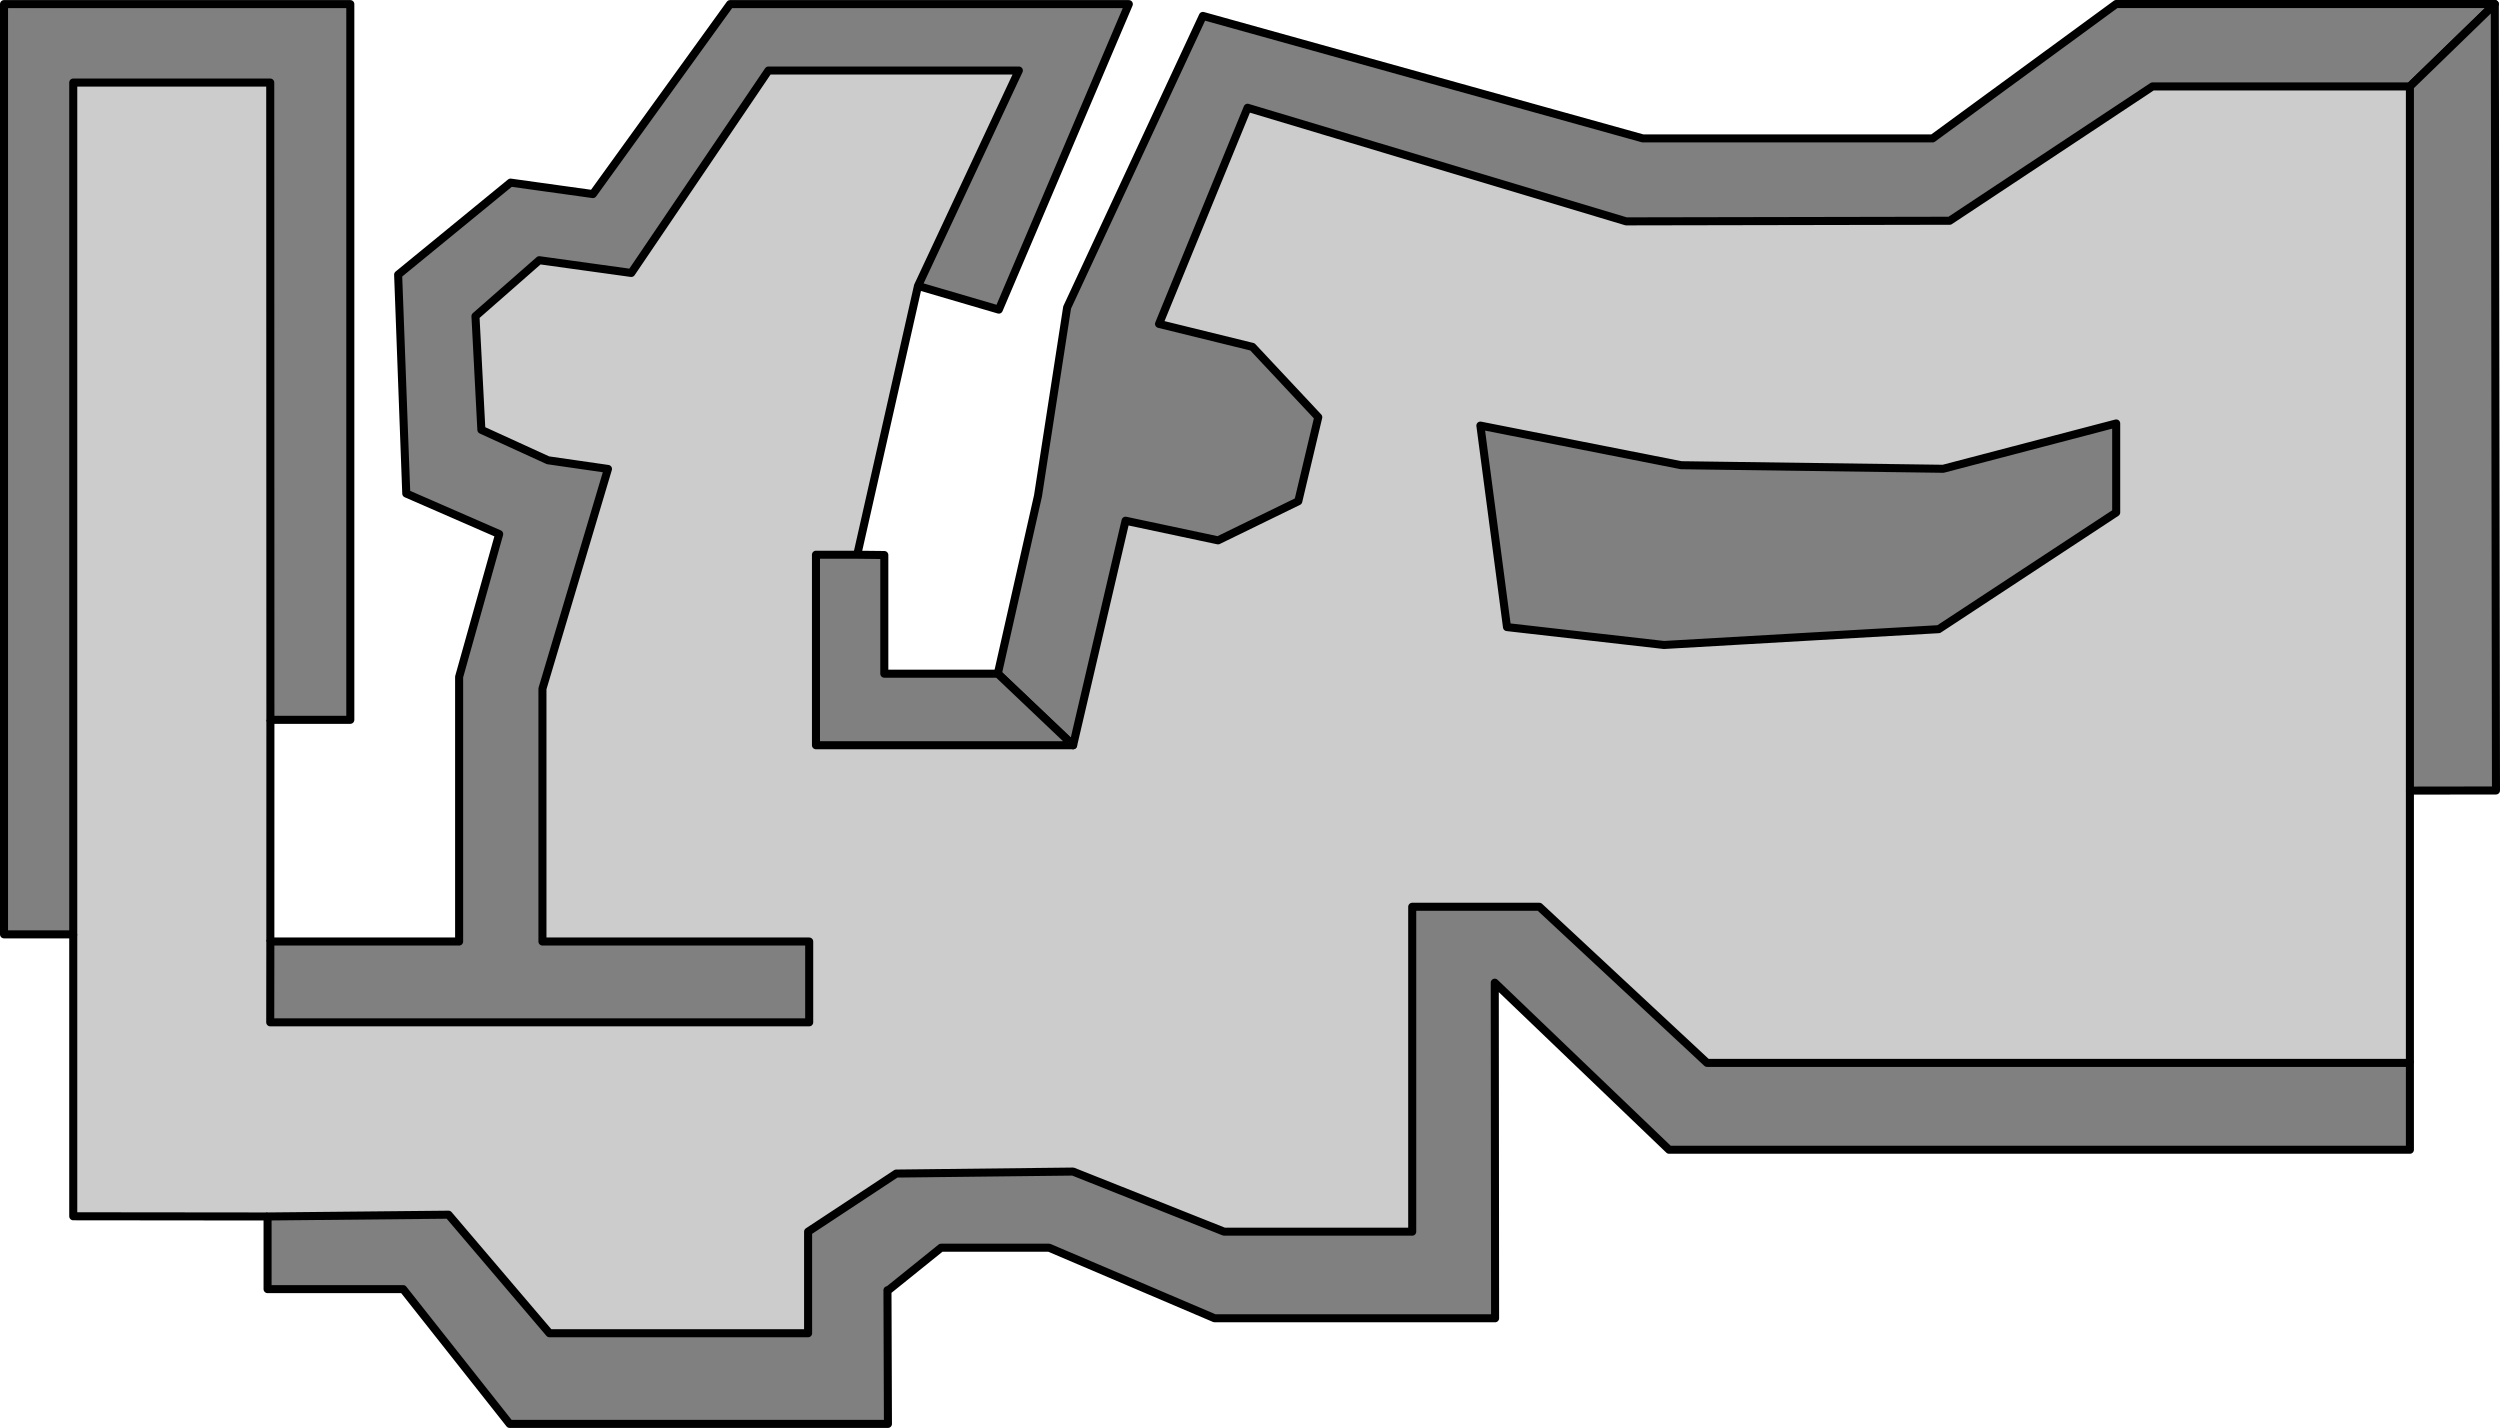
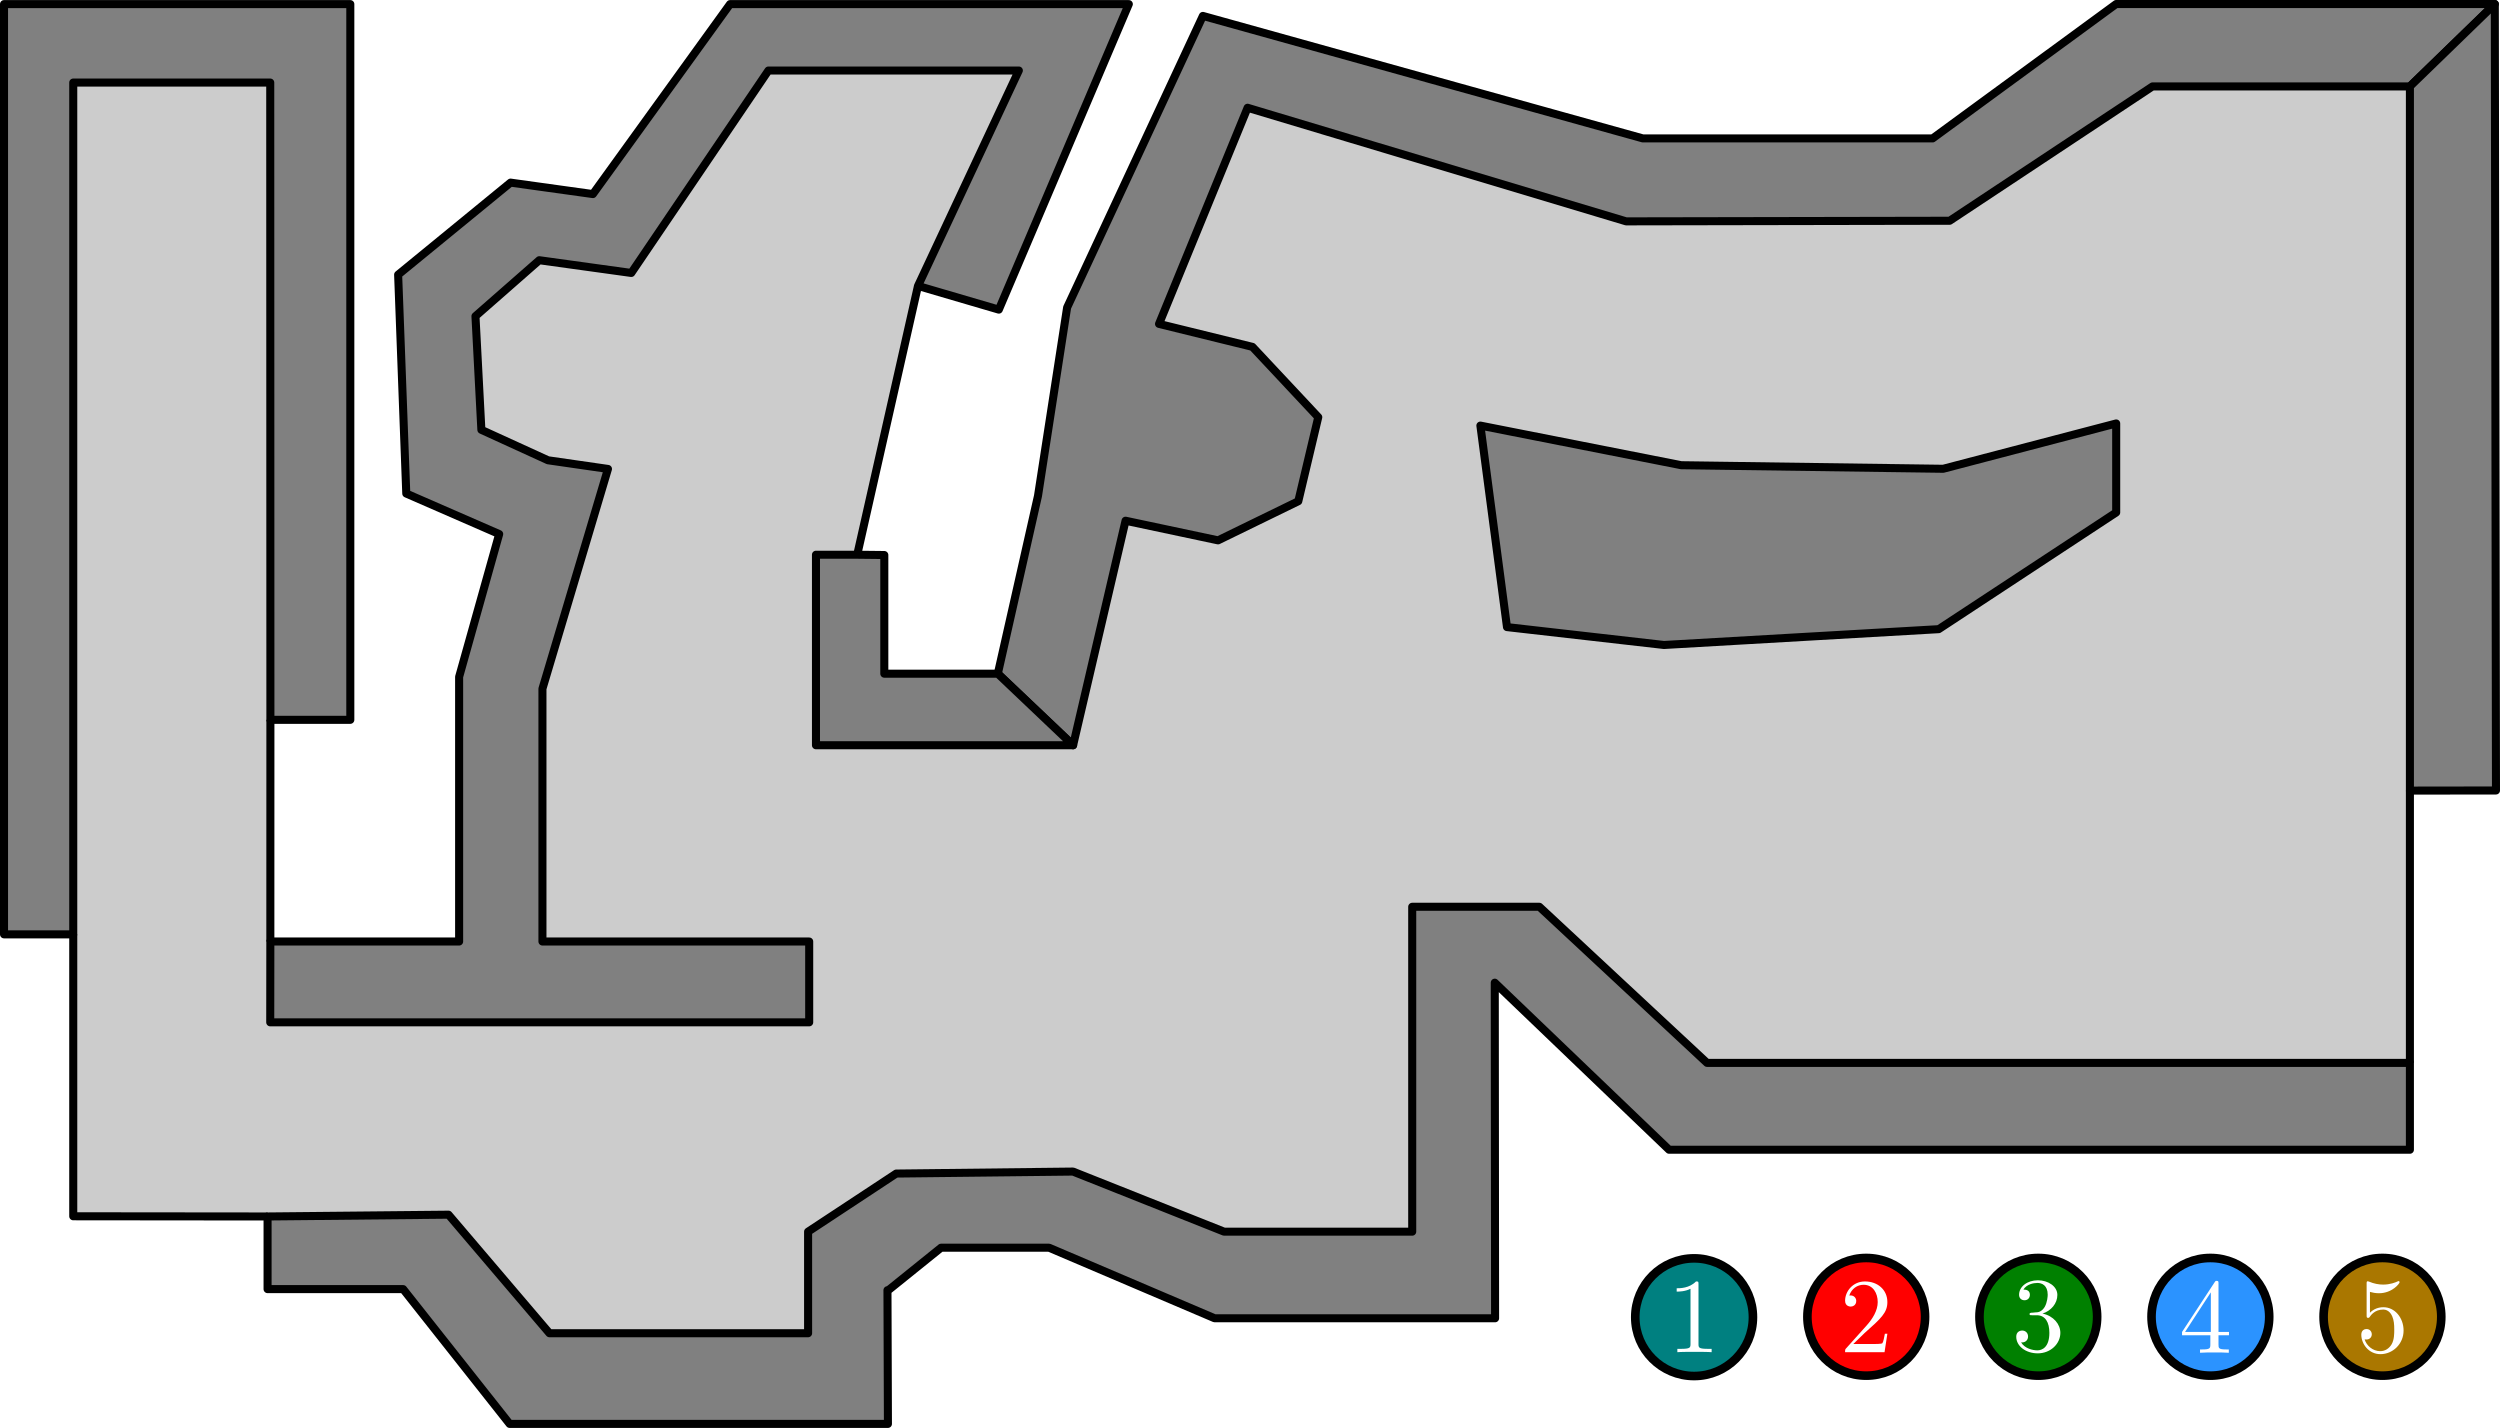
<svg xmlns="http://www.w3.org/2000/svg" viewBox="0 0 2302.319 1315.021" version="1.1" id="mapa-smichoff" width="2302.319" height="1315.021">
-   <defs id="defs2" />
+   <defs id="defs2">
+     <g id="g3273">
+       <symbol overflow="visible" id="symbol7530">
+         <path style="stroke:none;" d="" id="path5445" />
+       </symbol>
+       <symbol overflow="visible" id="symbol6546">
+         <path style="stroke:none;" d="M 2.938 -6.375 C 2.938 -6.625 2.938 -6.641 2.703 -6.641 C 2.078 -6 1.203 -6 0.891 -6 L 0.891 -5.688 C 1.094 -5.688 1.672 -5.688 2.188 -5.953 L 2.188 -0.781 C 2.188 -0.422 2.156 -0.312 1.266 -0.312 L 0.953 -0.312 L 0.953 0 C 1.297 -0.031 2.156 -0.031 2.562 -0.031 C 2.953 -0.031 3.828 -0.031 4.172 0 L 4.172 -0.312 L 3.859 -0.312 C 2.953 -0.312 2.938 -0.422 2.938 -0.781 Z M 2.938 -6.375 " id="path9362" />
+       </symbol>
+       <symbol overflow="visible" id="symbol4646">
+         <path style="stroke:none;" d="M 1.266 -0.766 L 2.328 -1.797 C 3.875 -3.172 4.469 -3.703 4.469 -4.703 C 4.469 -5.844 3.578 -6.641 2.359 -6.641 C 1.234 -6.641 0.5 -5.719 0.5 -4.828 C 0.5 -4.281 1 -4.281 1.031 -4.281 C 1.203 -4.281 1.547 -4.391 1.547 -4.812 C 1.547 -5.062 1.359 -5.328 1.016 -5.328 C 0.938 -5.328 0.922 -5.328 0.891 -5.312 C 1.109 -5.969 1.656 -6.328 2.234 -6.328 C 3.141 -6.328 3.562 -5.516 3.562 -4.703 C 3.562 -3.906 3.078 -3.125 2.516 -2.5 L 0.609 -0.375 C 0.5 -0.266 0.5 -0.234 0.5 0 L 4.203 0 L 4.469 -1.734 L 4.234 -1.734 C 4.172 -1.438 4.109 -1 4 -0.844 C 3.938 -0.766 3.281 -0.766 3.062 -0.766 Z M 1.266 -0.766 " id="path2873" />
+       </symbol>
+       <symbol overflow="visible" id="symbol7593">
+         <path style="stroke:none;" d="M 2.891 -3.516 C 3.703 -3.781 4.281 -4.469 4.281 -5.266 C 4.281 -6.078 3.406 -6.641 2.453 -6.641 C 1.453 -6.641 0.688 -6.047 0.688 -5.281 C 0.688 -4.953 0.906 -4.766 1.203 -4.766 C 1.5 -4.766 1.703 -4.984 1.703 -5.281 C 1.703 -5.766 1.234 -5.766 1.094 -5.766 C 1.391 -6.266 2.047 -6.391 2.406 -6.391 C 2.828 -6.391 3.375 -6.172 3.375 -5.281 C 3.375 -5.156 3.344 -4.578 3.094 -4.141 C 2.797 -3.656 2.453 -3.625 2.203 -3.625 C 2.125 -3.609 1.891 -3.594 1.812 -3.594 C 1.734 -3.578 1.672 -3.562 1.672 -3.469 C 1.672 -3.359 1.734 -3.359 1.906 -3.359 L 2.344 -3.359 C 3.156 -3.359 3.531 -2.688 3.531 -1.703 C 3.531 -0.344 2.844 -0.062 2.406 -0.062 C 1.969 -0.062 1.219 -0.234 0.875 -0.812 C 1.219 -0.766 1.531 -0.984 1.531 -1.359 C 1.531 -1.719 1.266 -1.922 0.984 -1.922 C 0.734 -1.922 0.422 -1.781 0.422 -1.344 C 0.422 -0.438 1.344 0.219 2.438 0.219 C 3.656 0.219 4.562 -0.688 4.562 -1.703 C 4.562 -2.516 3.922 -3.297 2.891 -3.516 Z M 2.891 -3.516 " id="path457" />
+       </symbol>
+       <symbol overflow="visible" id="symbol6662">
+         <path style="stroke:none;" d="M 2.938 -1.641 L 2.938 -0.781 C 2.938 -0.422 2.906 -0.312 2.172 -0.312 L 1.969 -0.312 L 1.969 0 C 2.375 -0.031 2.891 -0.031 3.312 -0.031 C 3.734 -0.031 4.25 -0.031 4.672 0 L 4.672 -0.312 L 4.453 -0.312 C 3.719 -0.312 3.703 -0.422 3.703 -0.781 L 3.703 -1.641 L 4.688 -1.641 L 4.688 -1.953 L 3.703 -1.953 L 3.703 -6.484 C 3.703 -6.688 3.703 -6.75 3.531 -6.75 C 3.453 -6.75 3.422 -6.75 3.344 -6.625 L 0.281 -1.953 L 0.281 -1.641 Z M 2.984 -1.953 L 0.562 -1.953 L 2.984 -5.672 Z M 2.984 -1.953 " id="path1257" />
+       </symbol>
+       <symbol overflow="visible" id="symbol3926">
+         <path style="stroke:none;" d="M 4.469 -2 C 4.469 -3.188 3.656 -4.188 2.578 -4.188 C 2.109 -4.188 1.672 -4.031 1.312 -3.672 L 1.312 -5.625 C 1.516 -5.562 1.844 -5.5 2.156 -5.5 C 3.391 -5.5 4.094 -6.406 4.094 -6.531 C 4.094 -6.594 4.062 -6.641 3.984 -6.641 C 3.984 -6.641 3.953 -6.641 3.906 -6.609 C 3.703 -6.516 3.219 -6.312 2.547 -6.312 C 2.156 -6.312 1.688 -6.391 1.219 -6.594 C 1.141 -6.625 1.125 -6.625 1.109 -6.625 C 1 -6.625 1 -6.547 1 -6.391 L 1 -3.438 C 1 -3.266 1 -3.188 1.141 -3.188 C 1.219 -3.188 1.234 -3.203 1.281 -3.266 C 1.391 -3.422 1.75 -3.969 2.562 -3.969 C 3.078 -3.969 3.328 -3.516 3.406 -3.328 C 3.562 -2.953 3.594 -2.578 3.594 -2.078 C 3.594 -1.719 3.594 -1.125 3.344 -0.703 C 3.109 -0.312 2.734 -0.062 2.281 -0.062 C 1.562 -0.062 0.984 -0.594 0.812 -1.172 C 0.844 -1.172 0.875 -1.156 0.984 -1.156 C 1.312 -1.156 1.484 -1.406 1.484 -1.641 C 1.484 -1.891 1.312 -2.141 0.984 -2.141 C 0.844 -2.141 0.5 -2.062 0.5 -1.609 C 0.5 -0.75 1.188 0.219 2.297 0.219 C 3.453 0.219 4.469 -0.734 4.469 -2 Z M 4.469 -2 " id="path8600" />
+       </symbol>
+     </g>
+   </defs>
+   <g id="layer2" style="display:inline" transform="translate(1055.15,489.425)">
+     <path id="path13717" style="fill:#aa7700;fill-opacity:1;stroke:none;stroke-width:6.849px;stroke-linecap:butt;stroke-linejoin:miter;stroke-opacity:1" d="M 3.705,3.785 V 860.471 H 67.459 V 76.029 H 248.871 V 248.711 466.541 l 0.146,196.363 h 73.594 L 322.33,466.541 V 248.711 L 322.611,3.785 Z" transform="translate(-1055.154,-489.4253)" />
+     <path id="path10175" style="fill:#ff0000;fill-opacity:1;stroke:none;stroke-width:6.849px;stroke-linecap:butt;stroke-linejoin:miter;stroke-opacity:1" d="M 1948.826,3.705 1779.797,127.461 H 1512.914 L 1107.77,14.656 982.742,283.178 l -26.826,173.5 -37.002,163.742 69.34,65.902 48.297,-206.775 85.172,18.09 73.91,-36.033 18.395,-77.41 -60.629,-64.758 -86.021,-21.137 81.555,-199.057 348.641,104.619 297.961,-0.562 186.789,-123.709 h 237.027 L 2297.541,3.705 Z" transform="translate(-1055.154,-489.4253)" />
+     <path id="path12602" style="fill:#2b93ff;fill-opacity:1;stroke:none;stroke-width:6.849px;stroke-linecap:butt;stroke-linejoin:miter;stroke-opacity:1" d="M 672.346,3.789 546.002,178.729 l -75.826,-10.551 -103.531,84.779 7.504,201.555 85.568,37.318 -36.893,131.504 76.727,10.941 60.354,-202.41 -55.244,-7.986 -61.357,-28.037 -5.443,-104.654 58.775,-51.553 84.727,11.744 -0.002,-0.004 126.301,-186.422 199.104,0.197 31.518,-0.203 -10.734,23.041 -82.152,175.34 74.443,21.814 87.711,-204.855 32.016,-76.498 H 929.334 Z M 499.551,634.275 422.822,623.336 v 243.783 l -173.854,-0.055 -0.098,74.422 h 496.342 l -0.006,-74.424 -245.658,-0.08 z M 751.453,510.865 V 686.322 H 988.254 L 918.914,620.42 H 814.385 v -109.279 z" transform="translate(-1055.154,-489.4253)" />
+     <path style="fill:#008000;fill-opacity:1;stroke:none;stroke-width:6.849px;stroke-linecap:butt;stroke-linejoin:miter;stroke-opacity:1" d="m 1164.196,-409.835 78.192,-75.885 1.072,724.265 -79.263,0.117 z" id="path12670" />
+     <path id="path12738" style="fill:#008080;fill-opacity:1;stroke:none;stroke-width:6.849px;stroke-linecap:butt;stroke-linejoin:miter;stroke-opacity:1" d="m 1300.553,835.088 v 299.189 h -173.266 v 0 l -139.137,-55.348 -162.783,1.84 -81.16,53.512 -0.002,93.537 H 506.021 l -92.961,-109.176 -166.643,1.643 v 66.906 h 124.852 l 98.096,124.123 h 348.359 v -122.828 l 48.92,-39.422 h 99.512 l 152.406,64.967 v 0 h 258.305 l -0.291,-309.422 160.516,154.215 h 682.258 v -79.986 h -647.291 L 1417.66,835.094 Z" transform="translate(-1055.154,-489.4253)" />
+     <path id="path14115" style="fill:#008000;fill-opacity:1;stroke:none;stroke-width:6.849px;stroke-linecap:butt;stroke-linejoin:miter;stroke-opacity:1" d="m 1948.861,389.971 -159.355,41.748 -241.215,-3.289 -184.967,-36.484 11.258,88.555 13.248,97.006 c 0,0 144.53,16.479 144.535,16.477 0,-0.002 253.043,-14.568 253.043,-14.568 l 163.451,-107.486 v -39.102 z" transform="translate(-1055.154,-489.4253)" />
+   </g>
  <g id="layer1" transform="translate(1012.718,458.9698)" style="display:inline">
    <path id="path877" style="fill:#cccccc;stroke:none;stroke-width:6.849px;stroke-linecap:butt;stroke-linejoin:miter;stroke-opacity:1" d="m -945.261,661.132 345.603,-1.458 92.965,109.177 h 238.178 v -93.54 l 81.154,-53.519 162.789,-1.833 139.14,55.351 H 287.832 V 376.124 h 117.109 l 154.403,143.742 h 647.292 v -899.248 H 969.608 l -186.8,123.717 -297.957,0.562 -348.64,-104.629 -81.555,199.066 86.023,21.135 60.635,64.755 L 182.908,2.631 109.004,38.666 23.837,20.582 -24.464,227.352 H -261.265 V 51.895 h 37.975 l 55.966,-247.542 92.885,-198.37 H -305.059 l -126.3,186.421 6e-4,0.004 -84.725,-11.744 -58.775,51.552 5.444,104.656 61.357,28.037 55.244,7.986 -60.354,202.41 v 232.708 l 245.656,0.08 v 74.426 H -763.852 V -382.941 H -945.261 Z M 350.607,-67.02 535.574,-30.542 776.789,-27.252 936.141,-68.999 V 12.957 L 772.696,120.449 519.643,135.016 375.112,118.536 Z" />
    <path d="M 1206.632,519.867 V 269.117" id="path859" style="fill:none;stroke:#000000;stroke-width:7.411;stroke-linecap:butt;stroke-linejoin:round;stroke-miterlimit:4;stroke-dasharray:none;stroke-opacity:1" />
    <path style="fill:none;stroke:#000000;stroke-width:7.411;stroke-linecap:butt;stroke-linejoin:round;stroke-miterlimit:4;stroke-dasharray:none;stroke-opacity:1" d="m -223.29,51.898 55.965,-247.54" id="path1373" />
    <path style="fill:none;stroke:#000000;stroke-width:7.411;stroke-linecap:butt;stroke-linejoin:round;stroke-miterlimit:4;stroke-dasharray:none;stroke-opacity:1" d="m -945.259,401.501 10e-6,259.629 178.958,0.186" id="path1379" />
    <path style="display:inline;fill:none;stroke:#000000;stroke-width:7.411;stroke-linecap:butt;stroke-linejoin:round;stroke-miterlimit:4;stroke-dasharray:none;stroke-opacity:1" d="m -763.75,408.096 0.05,-204.162" id="path1379-7" />
    <path style="fill:none;stroke:none;stroke-width:6.859;stroke-linecap:butt;stroke-linejoin:round;stroke-miterlimit:4;stroke-dasharray:none;stroke-opacity:1" d="m 1206.632,-379.38 78.192,-75.884 H 936.109 l 33.494,75.885 z" id="path6018" />
  </g>
-   <g id="layer2" style="display:inline" transform="translate(1055.154,489.4253)">
-     <path style="fill:#60a3d9;fill-opacity:1;stroke:none;stroke-width:6.849px;stroke-linecap:butt;stroke-linejoin:miter;stroke-opacity:1" d="m -1051.448,371.045 v -856.685 h 318.905 l -73.74,72.244 h -181.412 l -10e-6,784.441 z" id="path13717" />
-     <path style="fill:#60a3d9;fill-opacity:1;stroke:none;stroke-width:6.849px;stroke-linecap:butt;stroke-linejoin:miter;stroke-opacity:1" d="m 927.167,-409.835 237.029,-1.3e-4 78.192,-75.884 H 893.673 Z" id="path10175" />
-     <path style="fill:#0074b7;fill-opacity:1;stroke:none;stroke-width:6.849px;stroke-linecap:butt;stroke-linejoin:miter;stroke-opacity:1" d="M 893.673,-485.72 724.643,-361.965 H 457.76 l -405.144,-112.804 -125.027,268.522 84.632,15.125 81.557,-199.061 348.641,104.619 297.96,-0.563 186.794,-123.711 z" id="path12141" />
-     <path style="fill:#001b61;fill-opacity:1;stroke:none;stroke-width:6.849px;stroke-linecap:butt;stroke-linejoin:miter;stroke-opacity:1" d="m -72.411,-206.248 -26.827,173.5 80.635,22.87 85.173,18.089 73.91,-36.032 18.395,-77.41 -60.629,-64.759 -86.021,-21.136 z" id="path12242" />
-     <path style="fill:#0074b7;fill-opacity:1;stroke:none;stroke-width:6.849px;stroke-linecap:butt;stroke-linejoin:miter;stroke-opacity:1" d="M -99.238,-32.748 -18.604,-9.878 -66.9,196.897 -136.239,130.995 Z" id="path12369" />
-     <path style="fill:#60a3d9;fill-opacity:1;stroke:none;stroke-width:6.849px;stroke-linecap:butt;stroke-linejoin:miter;stroke-opacity:1" d="M -136.239,130.995 H -240.768 V 21.716 l -62.932,-0.276 V 196.897 h 236.8 z" id="path12602" />
-     <path style="fill:#005290;fill-opacity:1;stroke:none;stroke-width:6.849px;stroke-linecap:butt;stroke-linejoin:miter;stroke-opacity:1" d="m 1164.196,-409.835 78.192,-75.885 1.072,724.265 -79.263,0.117 z" id="path12670" />
-     <path style="fill:#60a3d9;fill-opacity:1;stroke:none;stroke-width:6.849px;stroke-linecap:butt;stroke-linejoin:miter;stroke-opacity:1" d="M 1164.2,489.41 H 516.908 l -154.403,-143.742 -117.106,-0.006 v 299.19 l -173.266,0.003 -8.725,79.75 H 321.714 L 321.422,415.183 481.939,569.397 h 682.258 z" id="path12738" />
-     <path style="fill:#0074b7;fill-opacity:1;stroke:none;stroke-width:6.849px;stroke-linecap:butt;stroke-linejoin:miter;stroke-opacity:1" d="m 72.129,644.852 -139.136,-55.348 -162.783,1.839 -81.161,53.512 73.521,54.205 48.919,-39.423 h 99.513 l 152.406,64.967 8.725,-79.75 z" id="path12806" />
-     <path style="fill:#60a3d9;fill-opacity:1;stroke:none;stroke-width:6.849px;stroke-linecap:butt;stroke-linejoin:miter;stroke-opacity:1" d="m -310.95,644.855 -0.003,93.537 -238.178,10e-4 -92.962,-109.176 -166.643,1.641 v 66.907 h 124.852 l 98.097,124.124 h 348.359 V 699.061 Z" id="path12874" />
-     <path style="fill:#60a3d9;fill-opacity:1;stroke:none;stroke-width:6.849px;stroke-linecap:butt;stroke-linejoin:miter;stroke-opacity:1" d="m -309.947,377.637 -245.657,-0.08 0.002,-232.708 -76.73,-10.938 v 243.783 l -173.854,-0.055 -0.097,74.422 h 496.342 z" id="path12942" />
-     <path id="path13076" style="fill:#0074b7;fill-opacity:1;stroke:none;stroke-width:6.849px;stroke-linecap:butt;stroke-linejoin:miter;stroke-opacity:1" d="m -688.51,-236.468 7.504,201.554 85.568,37.32 -36.892,131.502 76.726,10.942 60.354,-202.41 -55.244,-7.986 -61.357,-28.037 -5.444,-104.656 58.775,-51.552 84.725,11.744 -35.358,-72.65 -75.826,-10.551 z" />
-     <path style="fill:#60a3d9;fill-opacity:1;stroke:none;stroke-width:6.849px;stroke-linecap:butt;stroke-linejoin:miter;stroke-opacity:1" d="m -209.76,-226.098 74.445,21.816 87.71,-204.855 -80.001,7.701 z" id="path13414" />
-     <path style="fill:#0074b7;fill-opacity:1;stroke:none;stroke-width:6.849px;stroke-linecap:butt;stroke-linejoin:miter;stroke-opacity:1" d="m -127.606,-401.436 80.001,-7.701 32.016,-76.498 H -125.82 l -22.57,61.362 31.516,-0.204 z" id="path13482" />
-     <path style="fill:#0074b7;fill-opacity:1;stroke:none;stroke-width:6.849px;stroke-linecap:butt;stroke-linejoin:miter;stroke-opacity:1" d="m -732.543,-485.639 -73.74,72.244 v 172.68 h 73.459 z" id="path13785" />
-     <path style="fill:#0074b7;fill-opacity:1;stroke:none;stroke-width:6.849px;stroke-linecap:butt;stroke-linejoin:miter;stroke-opacity:1" d="m -806.136,173.479 h 73.593 l -0.28,-196.363 h -73.459 z" id="path13886" />
-     <path style="fill:#96cdff;fill-opacity:1;stroke:none;stroke-width:6.849px;stroke-linecap:butt;stroke-linejoin:miter;stroke-opacity:1" d="m 308.17,-97.481 184.968,36.484 241.214,3.289 159.357,-41.747 v 42.855 L 731.629,12.621 475.584,23.735 319.429,-8.925 Z" id="path14115" />
-     <path style="fill:#0074b7;fill-opacity:1;stroke:none;stroke-width:6.849px;stroke-linecap:butt;stroke-linejoin:miter;stroke-opacity:1" d="m 319.429,-8.925 156.155,32.66 256.044,-11.114 162.08,-69.219 -0.003,39.1 c 0,0 -163.45,107.487 -163.45,107.487 0,0 -253.039,14.566 -253.043,14.569 -0.005,0.002 -144.535,-16.477 -144.535,-16.477 z" id="path14183" />
-     <path style="fill:#001b61;fill-opacity:1;stroke:none;stroke-width:6.849px;stroke-linecap:butt;stroke-linejoin:miter;stroke-opacity:1" d="m -732.824,-22.884 h -73.459 v -217.831 h 73.459 z" id="path14616" />
-     <path style="fill:#60a3d9;fill-opacity:1;stroke:none;stroke-width:6.849px;stroke-linecap:butt;stroke-linejoin:miter;stroke-opacity:1" d="m -473.794,-238.051 -35.357,-72.645 126.344,-174.94 h 256.988 l -22.57,61.362 -199.105,-0.198 z" id="path29899" />
-   </g>
  <g id="layer3" style="display:inline" transform="translate(1055.154,489.4253)">
-     <a href="zones/1/" style="display:inline;fill:#808080;stroke:#000000;stroke-width:1.89;stroke-linejoin:round;stroke-miterlimit:4;stroke-dasharray:none;stroke-opacity:1" id="1">
-       <path id="path5049-7" style="display:inline;fill:#808080;stroke:#000000;stroke-width:7.411;stroke-linejoin:round;stroke-miterlimit:4;stroke-dasharray:none;stroke-opacity:1" class="zone" d="M 1300.553 835.088 L 1300.553 1134.277 L 1127.283 1134.277 L 988.146 1078.93 L 825.363 1080.77 L 744.203 1134.277 L 744.229 1134.297 L 744.203 1134.281 L 744.201 1227.818 L 506.025 1227.818 L 413.053 1118.639 L 246.418 1120.285 L 246.418 1187.191 L 371.27 1187.191 L 469.365 1311.316 L 817.725 1311.316 L 817.291 1188.164 L 817.725 1188.484 L 866.645 1149.062 L 966.156 1149.062 L 1118.562 1214.031 L 1376.867 1214.031 L 1376.576 904.986 L 1537.092 1058.824 L 2219.35 1058.824 L 2219.35 978.836 L 1572.061 978.836 L 1417.652 835.088 L 1300.553 835.088 z " transform="translate(-1055.154,-489.4253)" />
+     <a href="zones/1/" style="display:inline;fill:#808080;stroke:#000000;stroke-width:1.89;stroke-linejoin:round;stroke-miterlimit:4;stroke-dasharray:none;stroke-opacity:1" id="1" transform="translate(-0.0038,-0.00235)">
+       <path id="path5049-7" style="display:inline;fill:#808080;stroke:#000000;stroke-width:7.411;stroke-linejoin:round;stroke-miterlimit:4;stroke-dasharray:none;stroke-opacity:1" class="zone" d="m 1300.553,835.088 v 299.189 h -173.269 l -139.137,-55.348 -162.783,1.84 -81.16,53.508 0.025,0.02 -0.025,-0.016 -0.002,93.537 H 506.025 l -92.973,-109.18 -166.635,1.647 v 66.906 h 124.852 l 98.096,124.125 h 348.359 l -0.434,-123.152 0.434,0.32 48.92,-39.422 h 99.512 l 152.406,64.969 h 258.305 l -0.291,-309.045 160.516,153.838 h 682.258 V 978.836 H 1572.061 L 1417.652,835.088 Z" transform="translate(-1055.154,-489.4253)" />
    </a>
+     <path id="path1411" style="display:inline;fill:#008080;stroke-width:1.281;stroke-linecap:round;stop-color:#000000" d="m 1560.203,1158.107 a 54.586,54.586 0 0 0 -54.586,54.586 54.586,54.586 0 0 0 54.586,54.586 54.586,54.586 0 0 0 54.586,-54.586 54.586,54.586 0 0 0 -54.586,-54.586 z m 1.686,22.016 c 2.299,0 2.299,0.153 2.299,2.606 v 54.873 c 0,3.525 0.153,4.598 9.043,4.598 h 3.066 v 3.064 c -3.372,-0.307 -11.955,-0.307 -15.787,-0.307 -3.985,0 -12.415,10e-5 -15.787,0.307 v -3.064 h 3.064 c 8.737,0 9.043,-1.072 9.043,-4.598 v -50.734 c -5.058,2.606 -10.728,2.606 -12.721,2.606 v -3.067 c 3.066,0 11.648,0 17.779,-6.283 z" transform="translate(-1055.154,-489.4253)" />
    <a href="zones/2/" style="display:inline;fill:#808080;stroke:#000000;stroke-width:1.89;stroke-linejoin:round;stroke-miterlimit:4;stroke-dasharray:none;stroke-opacity:1" id="2">
-       <path id="path4036" style="fill:#808080;stroke:#000000;stroke-width:7.411;stroke-linecap:butt;stroke-linejoin:round;stroke-miterlimit:4;stroke-dasharray:none;stroke-opacity:1" class="zone" d="M 1948.826 3.705 L 1779.797 127.461 L 1512.914 127.461 L 1107.77 14.656 L 982.742 283.178 L 955.916 456.678 L 918.914 620.42 L 988.26 686.322 L 1036.551 479.547 L 1121.727 497.635 L 1195.633 461.604 L 1214.027 384.193 L 1153.398 319.436 L 1067.377 298.299 L 1148.932 99.242 L 1497.572 203.861 L 1795.533 203.299 L 1982.32 79.59 L 2219.35 79.59 L 2297.541 3.705 L 1948.826 3.705 z " transform="translate(-1055.154,-489.4253)" />
+       <path id="path4036" style="fill:#808080;stroke:#000000;stroke-width:7.411;stroke-linecap:butt;stroke-linejoin:round;stroke-miterlimit:4;stroke-dasharray:none;stroke-opacity:1" class="zone" d="M 1948.826,3.705 1779.797,127.461 H 1512.914 L 1107.77,14.656 982.742,283.178 l -26.826,173.5 -37.002,163.742 69.346,65.902 48.291,-206.775 85.176,18.088 73.906,-36.031 18.395,-77.41 -60.629,-64.758 -86.021,-21.137 81.555,-199.057 348.641,104.619 297.961,-0.562 186.787,-123.709 h 237.029 L 2297.541,3.705 Z" transform="translate(-1055.154,-489.4253)" />
    </a>
    <a href="zones/3/" style="display:inline;fill:#808080;stroke:#000000;stroke-width:1.89;stroke-linejoin:round;stroke-miterlimit:4;stroke-dasharray:none;stroke-opacity:1" id="3">
-       <path id="path857" style="fill:#808080;stroke:#000000;stroke-width:7.411;stroke-linejoin:round;stroke-miterlimit:4;stroke-dasharray:none;stroke-opacity:1" class="zone" d="M 2297.541 3.705 L 2219.35 79.59 L 2219.35 728.088 L 2298.613 727.971 L 2297.541 3.705 z M 1948.861 389.971 L 1789.506 431.719 L 1548.291 428.43 L 1363.324 391.945 L 1387.826 577.506 L 1532.365 593.982 L 1785.408 579.414 L 1948.861 471.934 L 1948.861 389.971 z " transform="translate(-1055.154,-489.4253)" />
+       <path id="path857" style="fill:#808080;stroke:#000000;stroke-width:7.411;stroke-linejoin:round;stroke-miterlimit:4;stroke-dasharray:none;stroke-opacity:1" class="zone" d="M 2297.541,3.705 2219.35,79.59 V 728.088 l 79.264,-0.117 z M 1948.861,389.971 l -159.355,41.748 -241.215,-3.289 -184.967,-36.484 24.502,185.561 144.539,16.477 253.043,-14.568 163.453,-107.48 z" transform="translate(-1055.154,-489.4253)" />
    </a>
    <a href="zones/4/" style="display:inline;fill:#808080;stroke:#000000;stroke-width:1.89;stroke-linejoin:round;stroke-miterlimit:4;stroke-dasharray:none;stroke-opacity:1" id="4">
-       <path id="path5049" style="fill:#808080;stroke:#000000;stroke-width:7.411;stroke-linejoin:round;stroke-miterlimit:4;stroke-dasharray:none;stroke-opacity:1" class="zone" d="M 672.346 3.789 L 546.002 178.729 L 470.184 168.178 L 366.65 252.961 L 374.146 454.52 L 459.717 491.838 L 422.82 623.336 L 422.82 867.066 L 248.967 867.066 L 248.867 941.486 L 745.211 941.486 L 745.211 867.066 L 499.553 867.066 L 499.549 866.982 L 499.549 634.277 L 559.902 431.859 L 504.66 423.881 L 443.311 395.846 L 437.865 291.186 L 496.635 239.635 L 581.359 251.373 L 707.666 64.947 L 938.281 64.947 L 845.395 263.328 L 919.838 285.143 L 1039.564 3.789 L 672.346 3.789 z M 751.449 510.867 L 751.449 686.322 L 988.26 686.322 C 988.26 686.322 918.914 620.42 918.914 620.42 L 814.385 620.42 L 814.385 511.141 L 789.428 510.867 L 751.449 510.867 z " transform="translate(-1055.154,-489.4253)" />
+       <path id="path5049" style="fill:#808080;stroke:#000000;stroke-width:7.411;stroke-linejoin:round;stroke-miterlimit:4;stroke-dasharray:none;stroke-opacity:1" class="zone" d="M 672.346,3.789 546.002,178.729 l -75.818,-10.551 -103.533,84.783 7.496,201.559 85.57,37.318 -36.896,131.498 V 867.066 H 248.967 l -0.1,74.42 H 745.211 V 867.066 H 499.553 l -0.004,-0.084 V 634.277 l 60.354,-202.418 -55.242,-7.979 -61.35,-28.035 -5.445,-104.66 58.77,-51.551 84.725,11.738 L 707.666,64.947 H 938.281 L 845.395,263.328 919.838,285.143 1039.564,3.789 Z M 751.449,510.867 v 175.455 h 236.811 c 0,0 -69.346,-65.902 -69.346,-65.902 H 814.385 v -109.279 l -24.957,-0.273 z" transform="translate(-1055.154,-489.4253)" />
    </a>
    <a href="zones/5/" style="display:inline;fill:#808080;stroke:#000000;stroke-width:1.89;stroke-linejoin:round;stroke-miterlimit:4;stroke-dasharray:none;stroke-opacity:1" id="5">
      <path d="m -987.695,-413.395 v 784.441 h -63.753 v -856.685 h 318.905 v 659.118 h -73.593 l -0.147,-586.874 z" id="path5164" class="zone" style="fill:#808080;stroke:#000000;stroke-width:7.411;stroke-linejoin:round;stroke-miterlimit:4;stroke-dasharray:none;stroke-opacity:1" />
    </a>
+     <path id="path881-7" style="display:inline;fill:#ff0000;stroke-width:1.281;stroke-linecap:round;stop-color:#000000" d="m 1718.666,1158.107 a 54.586,54.586 0 0 0 -54.586,54.586 54.586,54.586 0 0 0 54.586,54.586 54.586,54.586 0 0 0 54.586,-54.586 54.586,54.586 0 0 0 -54.586,-54.586 z m -1.226,22.016 c 11.955,0 20.691,7.817 20.691,19.006 0,9.81 -5.824,15.022 -20.998,28.51 l -10.422,10.115 h 17.625 c 2.146,0 8.584,8e-4 9.197,-0.766 1.073,-1.533 1.686,-5.826 2.299,-8.738 h 2.299 l -2.606,17.014 h -36.326 c 0,-2.299 0,-2.605 1.074,-3.678 l 18.699,-20.846 c 5.518,-6.131 10.27,-13.794 10.27,-21.611 0,-7.97 -4.139,-15.941 -13.029,-15.941 -5.671,0 -11.036,3.525 -13.182,9.963 0.307,-0.153 0.46,-0.152 1.227,-0.152 3.372,0 5.211,2.606 5.211,5.059 -1e-4,4.138 -3.373,5.211 -5.059,5.211 -0.307,0 -5.211,-6e-4 -5.211,-5.365 0,-8.737 7.205,-17.779 18.24,-17.779 z" transform="translate(-1055.154,-489.4253)" />
+     <path id="path881" style="fill:#008000;stroke-width:1.281;stroke-linecap:round;stop-color:#000000" d="m 1877.129,1158.107 a 54.586,54.586 0 0 0 -54.586,54.586 54.586,54.586 0 0 0 54.586,54.586 54.586,54.586 0 0 0 54.586,-54.586 54.586,54.586 0 0 0 -54.586,-54.586 z m -0.385,20.941 c 9.35,0 17.934,5.518 17.934,13.488 0,7.817 -5.67,14.562 -13.641,17.168 10.116,2.146 16.4,9.809 16.4,17.779 0,9.963 -8.89,18.854 -20.846,18.854 -10.729,0 -19.773,-6.438 -19.773,-15.328 0,-4.292 3.067,-5.672 5.519,-5.672 2.759,0 5.363,1.994 5.363,5.519 0,3.679 -3.066,5.823 -6.438,5.363 3.372,5.671 10.73,7.357 15.021,7.357 4.292,0 11.035,-2.759 11.035,-16.094 0,-9.656 -3.678,-16.246 -11.648,-16.246 h -4.291 c -1.686,0 -2.299,0 -2.299,-1.074 0,-0.92 0.613,-1.073 1.379,-1.227 0.766,0 3.066,-0.153 3.832,-0.307 2.452,0 5.824,-0.305 8.736,-5.057 2.452,-4.292 2.76,-9.963 2.76,-11.189 0,-8.737 -5.365,-10.883 -9.504,-10.883 -3.525,0 -9.963,1.226 -12.875,6.131 1.379,0 5.979,5e-4 5.979,4.752 0,2.912 -1.994,5.059 -4.906,5.059 -2.912,0 -5.057,-1.84 -5.057,-5.059 0,-7.511 7.509,-13.336 17.318,-13.336 z" transform="translate(-1055.154,-489.4253)" />
+     <path id="path881-3" style="display:inline;fill:#2b93ff;stroke-width:1.281;stroke-linecap:round;stop-color:#000000;fill-opacity:1" d="m 2035.59,1158.107 a 54.586,54.586 0 0 0 -54.584,54.586 54.586,54.586 0 0 0 54.584,54.586 54.586,54.586 0 0 0 54.586,-54.586 54.586,54.586 0 0 0 -54.586,-54.586 z m 5.797,21.479 c 1.686,0 1.686,0.613 1.686,2.606 v 44.449 h 9.656 v 3.066 h -9.656 v 8.43 c 0,3.525 0.153,4.598 7.357,4.598 h 2.147 v 3.066 c -4.138,-0.307 -9.196,-0.307 -13.334,-0.307 -4.138,0 -9.197,1e-4 -13.182,0.307 v -3.066 h 1.992 c 7.204,0 7.51,-1.072 7.51,-4.598 v -8.43 h -26.057 v -3.066 l 30.041,-45.828 c 0.766,-1.226 1.073,-1.227 1.84,-1.227 z m -5.363,10.576 -23.758,36.478 h 23.758 z" transform="translate(-1055.154,-489.4253)" />
+     <path id="path881-1" style="display:inline;fill:#aa7700;stroke-width:1.281;stroke-linecap:round;stop-color:#000000;fill-opacity:1" d="m 2194.053,1158.107 a 54.586,54.586 0 0 0 -54.586,54.586 54.586,54.586 0 0 0 54.586,54.586 54.586,54.586 0 0 0 54.586,-54.586 54.586,54.586 0 0 0 -54.586,-54.586 z m 14.715,21.688 c 0.766,0 1.072,0.461 1.072,1.074 0,1.226 -6.897,10.115 -19.006,10.115 -3.066,0 -6.283,-0.614 -8.275,-1.227 v 19.16 c 3.525,-3.525 7.816,-5.059 12.414,-5.059 10.576,0 18.547,9.81 18.547,21.459 0,12.415 -9.962,21.764 -21.305,21.764 -10.883,0 -17.627,-9.502 -17.627,-17.932 0,-4.445 3.372,-5.211 4.752,-5.211 3.219,0 4.904,2.452 4.904,4.904 0,2.299 -1.685,4.752 -4.904,4.752 -1.073,0 -1.381,-0.154 -1.688,-0.154 1.686,5.671 7.358,10.883 14.408,10.883 4.445,0 8.125,-2.453 10.424,-6.285 2.452,-4.138 2.451,-9.963 2.451,-13.488 0,-4.905 -0.307,-8.583 -1.84,-12.262 -0.766,-1.839 -3.217,-6.283 -8.275,-6.283 -7.97,0 -11.495,5.364 -12.568,6.896 -0.46,0.613 -0.615,0.768 -1.381,0.768 -1.379,0 -1.379,-0.767 -1.379,-2.453 v -28.969 c 0,-1.533 -6e-4,-2.299 1.072,-2.299 0.153,0 0.308,10e-5 1.074,0.307 4.598,1.992 9.195,2.758 13.027,2.758 6.591,0 11.344,-1.992 13.336,-2.912 0.46,-0.307 0.766,-0.307 0.766,-0.307 z" transform="translate(-1055.154,-489.4253)" />
+     <circle style="fill:none;stroke:#000000;stroke-width:7.937;stroke-linecap:round;stroke-miterlimit:4;stroke-dasharray:none;stroke-opacity:1;stop-color:#000000" id="path2391" cx="504.991" cy="723.615" r="54.19" />
+     <circle style="display:inline;fill:none;stroke:#000000;stroke-width:7.937;stroke-linecap:round;stroke-miterlimit:4;stroke-dasharray:none;stroke-opacity:1;stop-color:#000000" id="path2391-0" cx="663.512" cy="723.268" r="54.19" />
+     <circle style="display:inline;fill:none;stroke:#000000;stroke-width:7.937;stroke-linecap:round;stroke-miterlimit:4;stroke-dasharray:none;stroke-opacity:1;stop-color:#000000" id="path2391-0-9" cx="821.975" cy="723.268" r="54.19" />
+     <circle style="display:inline;fill:none;stroke:#000000;stroke-width:7.937;stroke-linecap:round;stroke-miterlimit:4;stroke-dasharray:none;stroke-opacity:1;stop-color:#000000" id="path2391-0-9-2" cx="980.437" cy="723.268" r="54.19" />
+     <circle style="display:inline;fill:none;stroke:#000000;stroke-width:7.937;stroke-linecap:round;stroke-miterlimit:4;stroke-dasharray:none;stroke-opacity:1;stop-color:#000000" id="path2391-0-9-2-5" cx="1138.899" cy="723.268" r="54.19" />
  </g>
</svg>
